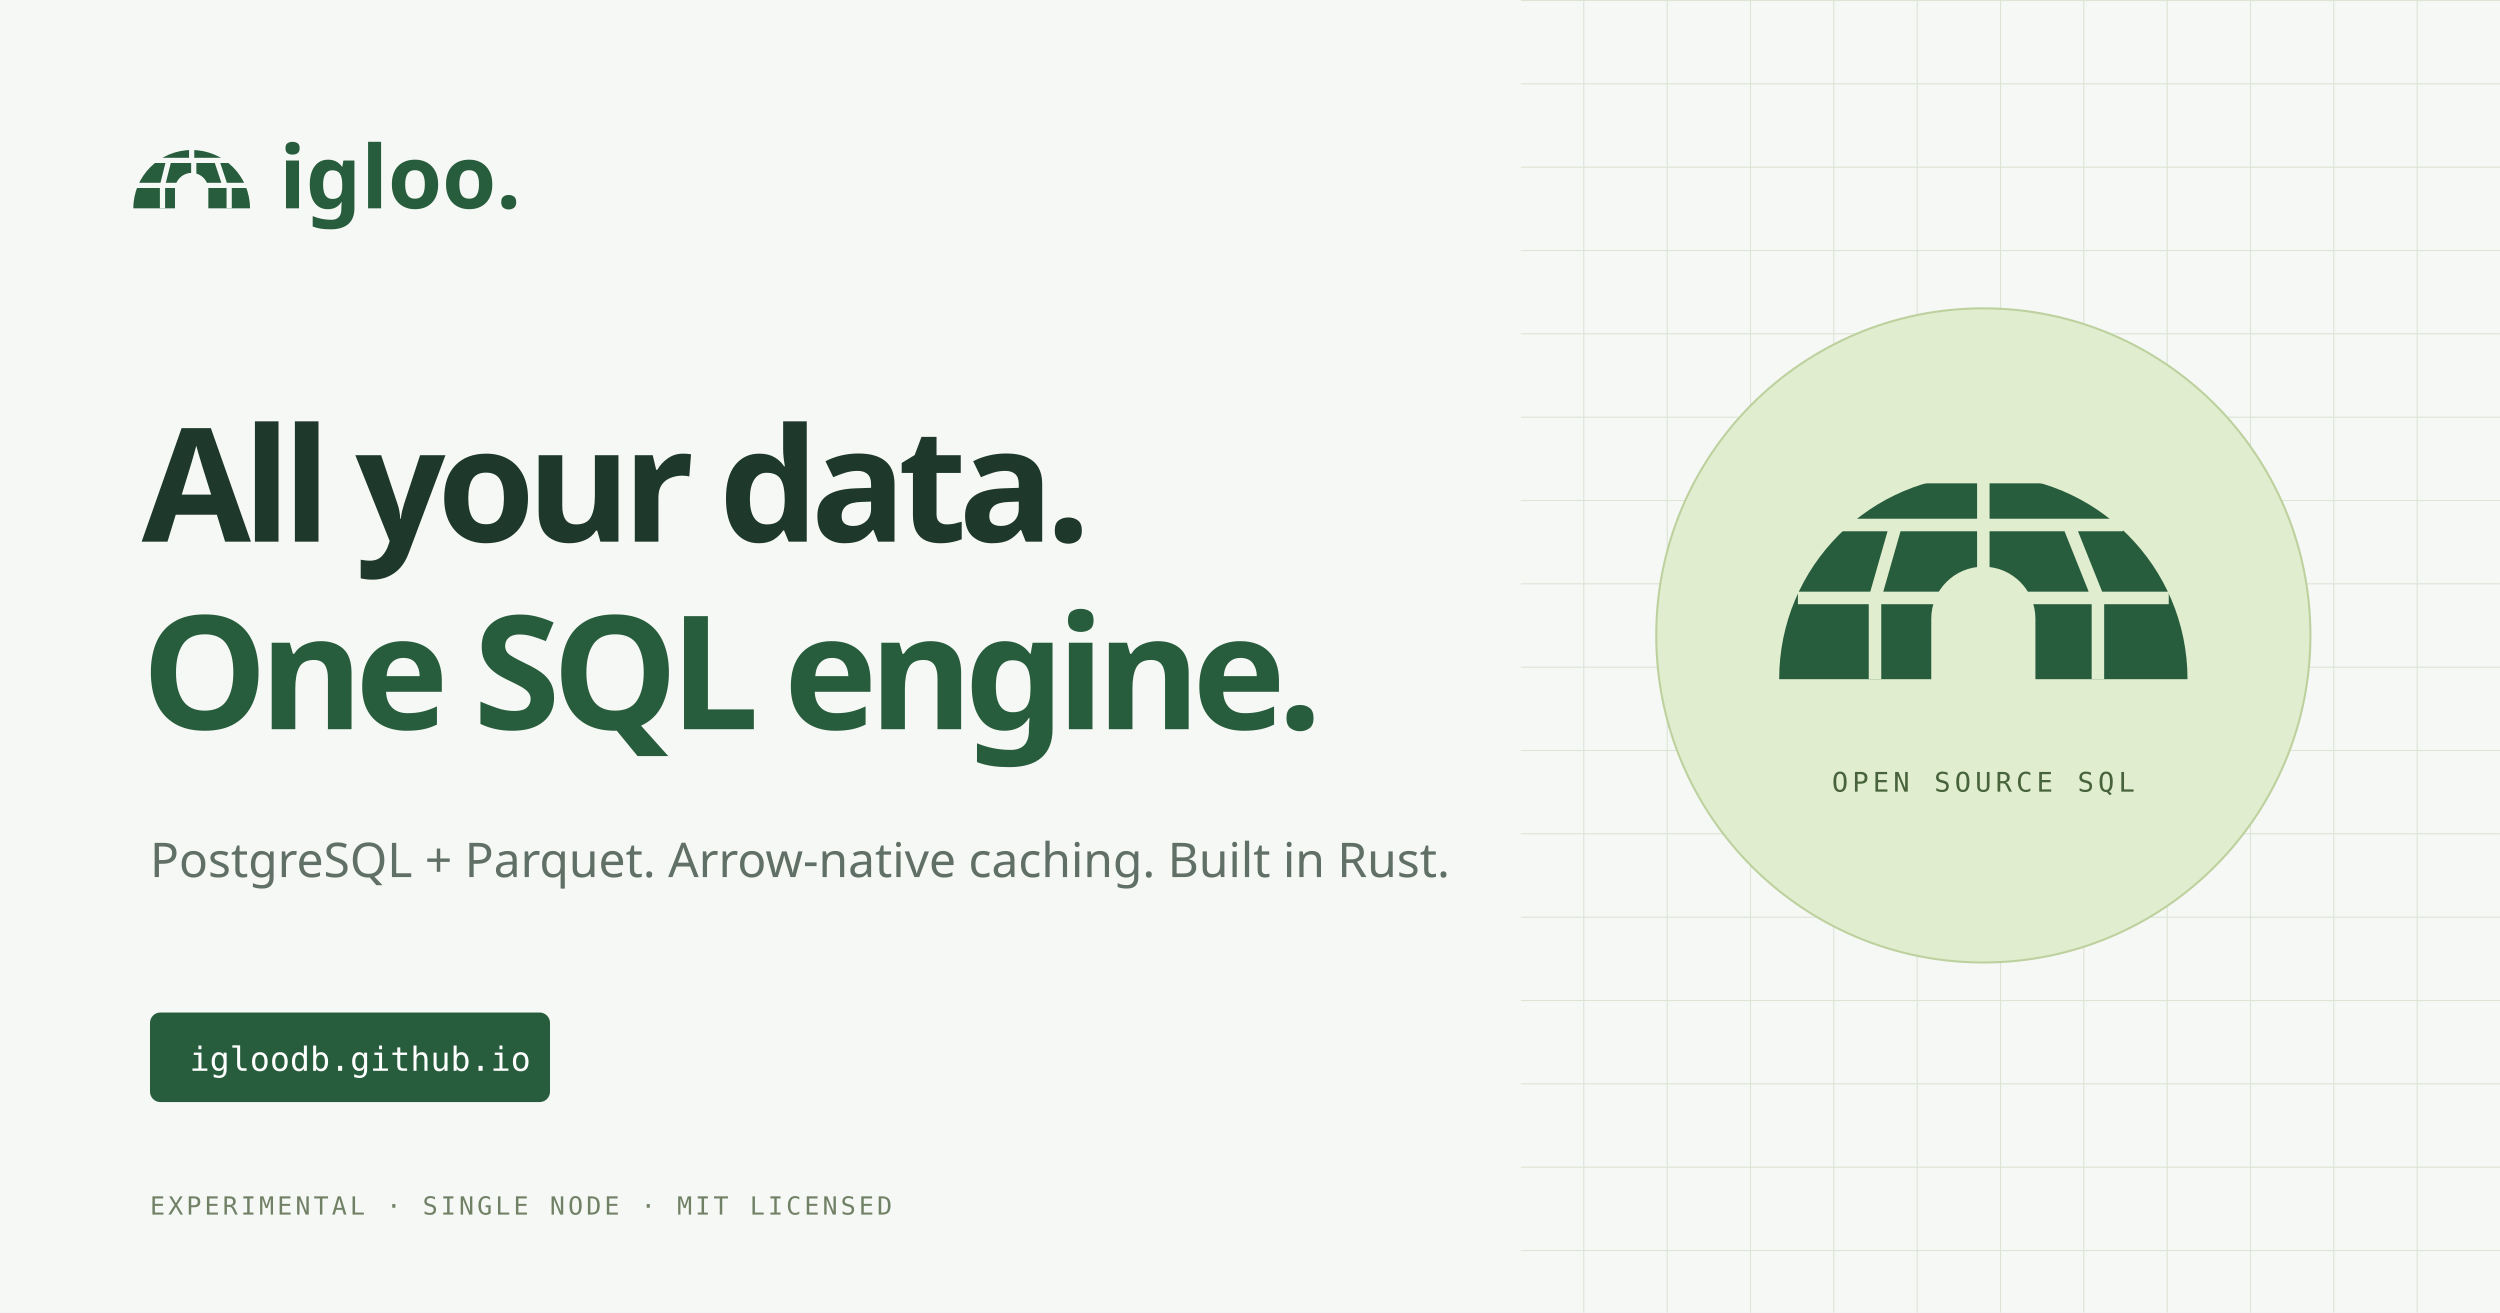
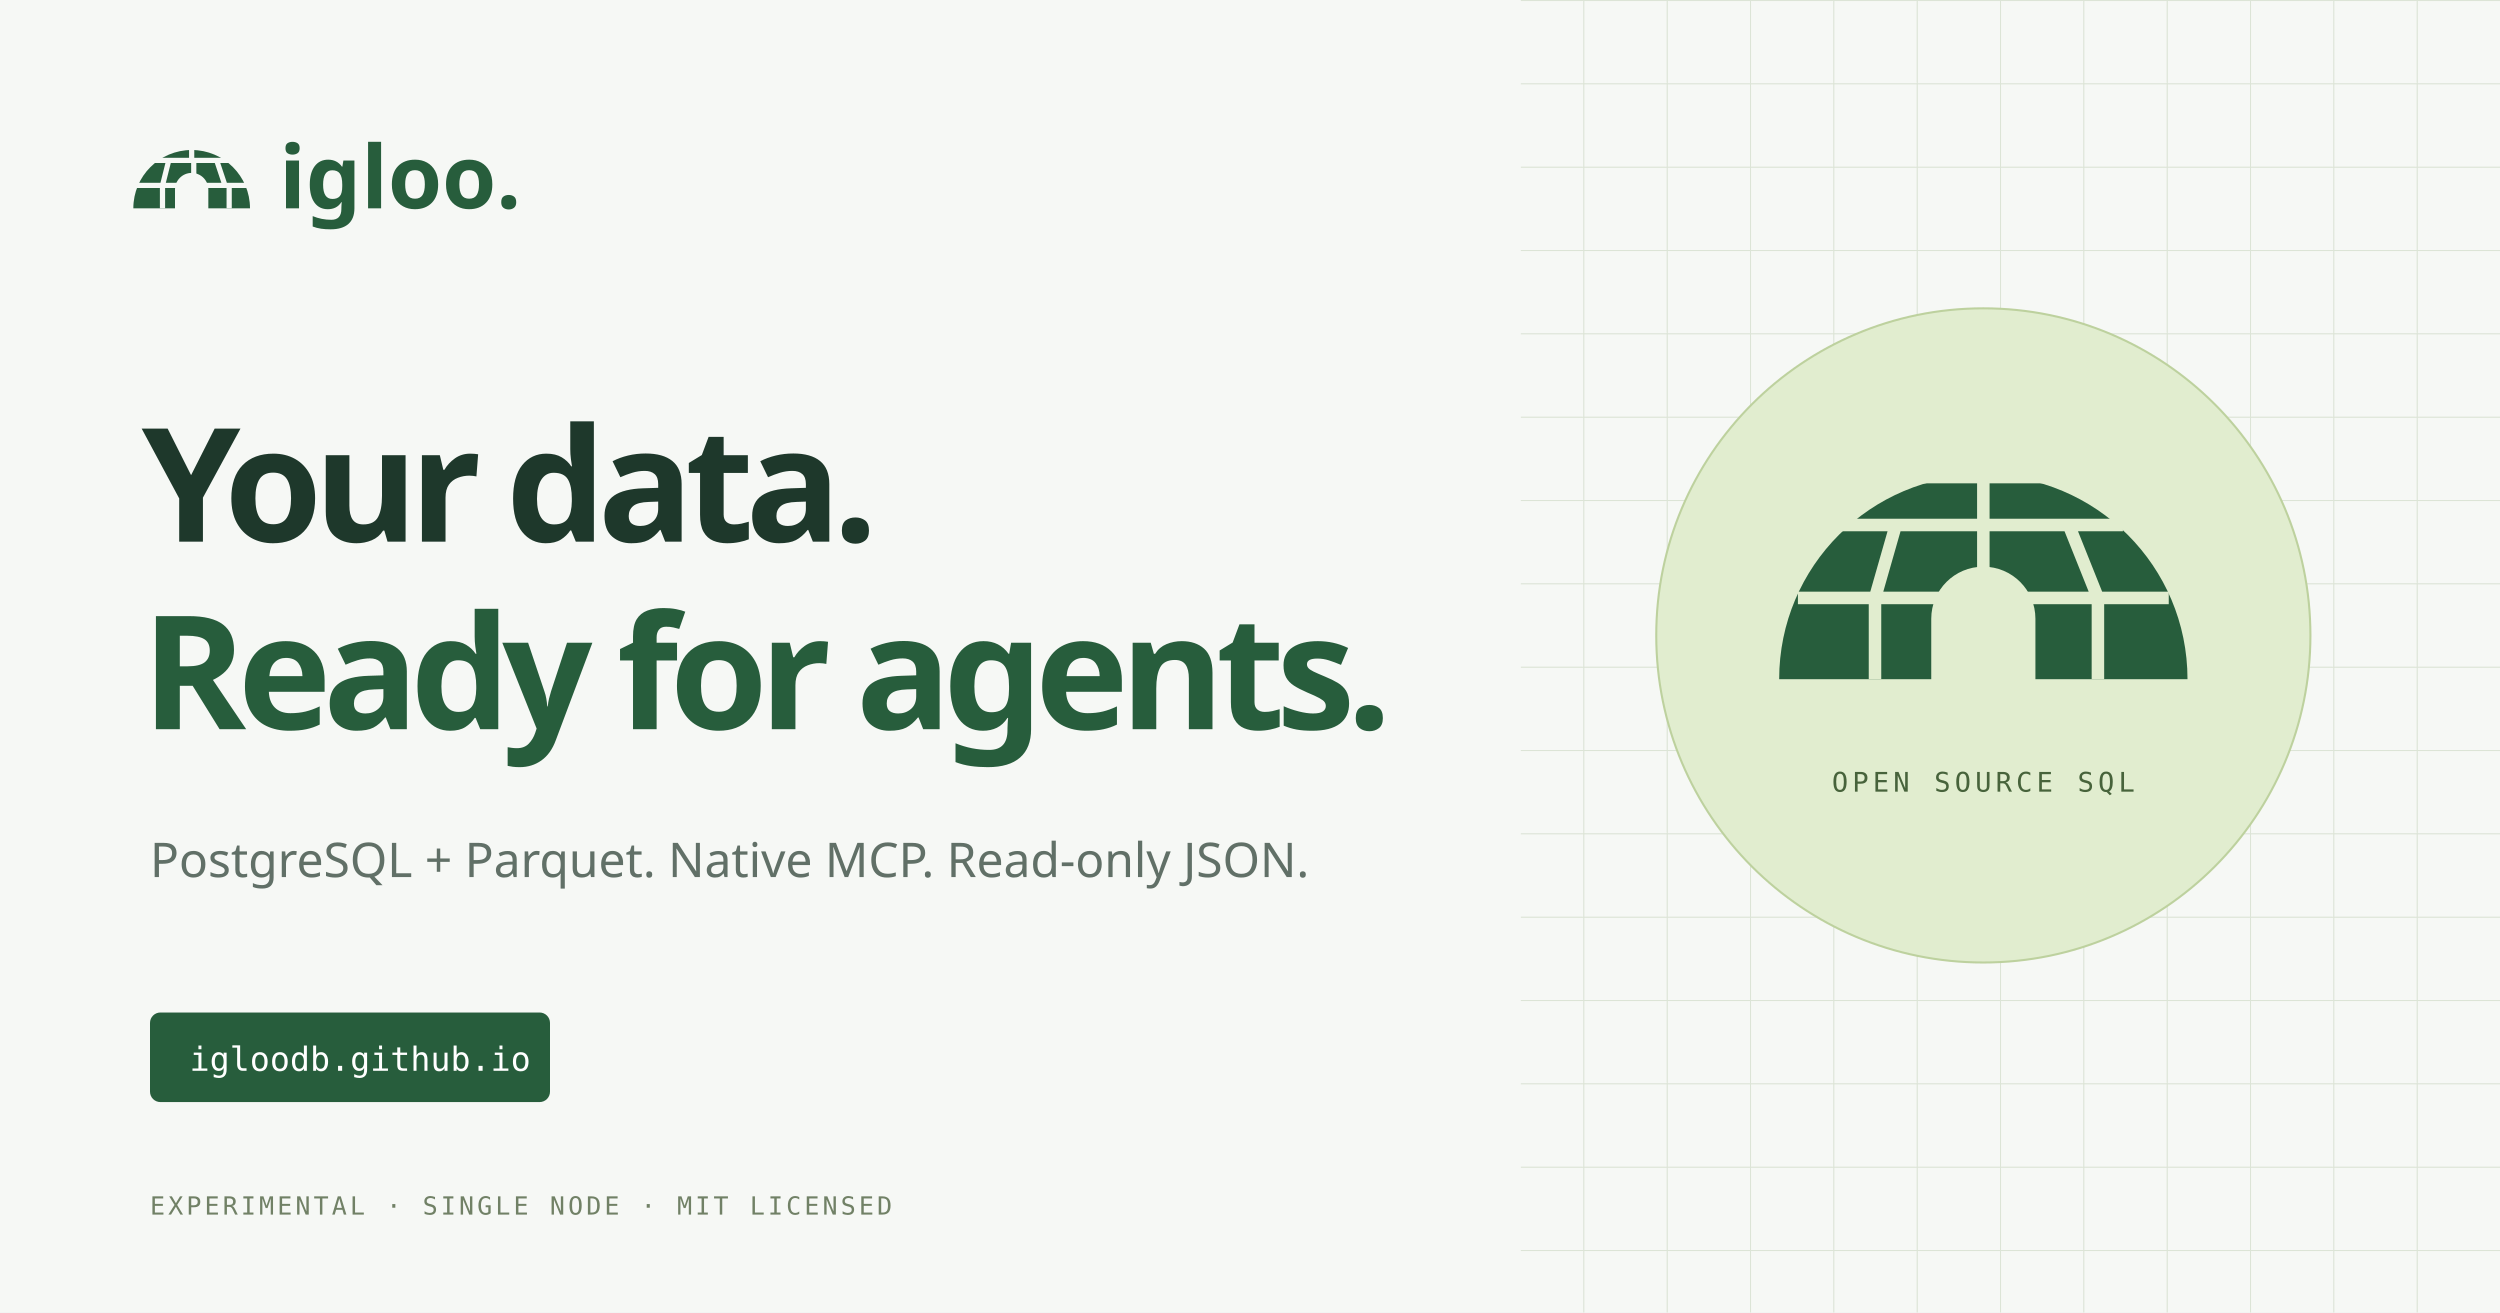
<svg xmlns="http://www.w3.org/2000/svg" width="1200" height="630" viewBox="0 0 1200 630">
  <defs>
    <pattern id="g" width="40" height="40" patternUnits="userSpaceOnUse">
      <path d="M40 0H0V40" fill="none" stroke="#dce4d6" stroke-width="1" />
    </pattern>
  </defs>
  <rect width="1200" height="630" fill="#f6f8f5" />
  <rect x="730" width="470" height="630" fill="url(#g)" />
  <path d="M64 100a28 28 0 0 1 56 0H64Z" fill="#275d3c" />
  <path d="M65 89h54M72 77h40M82 66h21M81 77l-3 12M104 77l4 12M92 66v11M93 77v12M78 89v11M110 89v11" stroke="#f6f8f5" stroke-width="2.5" />
  <path d="M84 102V91a8 8 0 0 1 16 0v11" fill="#f6f8f5" />
  <text x="134" y="100" font-family="sans-serif" font-size="42" font-weight="600" fill="#275d3c">igloo.</text>
-   <text x="68" y="260" font-family="sans-serif" font-size="76" letter-spacing="-4" font-weight="600" fill="#1e382b">All your data.</text>
-   <text x="68" y="350" font-family="sans-serif" font-size="76" letter-spacing="-4" font-weight="600" fill="#275d3c">One SQL engine.</text>
-   <text x="72" y="421" font-family="sans-serif" font-size="23" fill="#617067">PostgreSQL + Parquet. Arrow-native caching. Built in Rust.</text>
+   <text x="68" y="260" font-family="sans-serif" font-size="76" letter-spacing="-4" font-weight="600" fill="#1e382b">Your data.</text>
+   <text x="68" y="350" font-family="sans-serif" font-size="76" letter-spacing="-4" font-weight="600" fill="#275d3c">Ready for agents.</text>
+   <text x="72" y="421" font-family="sans-serif" font-size="23" fill="#617067">PostgreSQL + Parquet. Native MCP. Read-only JSON.</text>
  <rect x="72" y="486" width="192" height="43" rx="5" fill="#275d3c" />
  <text x="91" y="514" font-family="monospace" font-size="16" fill="#fff">igloodb.github.io</text>
  <circle cx="952" cy="305" r="157" fill="#e1edcf" stroke="#bdd19e" />
  <path d="M854 326a98 98 0 0 1 196 0H854Z" fill="#275d3c" />
  <path d="M863 287h178M884 252h135M920 229h65M910 252l-10 35M993 252l14 35M952 229v23M952 252v35M900 287v39M1007 287v39" stroke="#e1edcf" stroke-width="6" />
  <path d="M927 332v-35a25 25 0 0 1 50 0v35" fill="#e1edcf" />
  <text x="952" y="380" text-anchor="middle" font-family="monospace" font-size="13" letter-spacing="2" fill="#47633b">OPEN SOURCE SQL</text>
  <text x="72" y="583" font-family="monospace" font-size="12" letter-spacing="1.5" fill="#718166">EXPERIMENTAL · SINGLE NODE · MIT LICENSED</text>
</svg>
